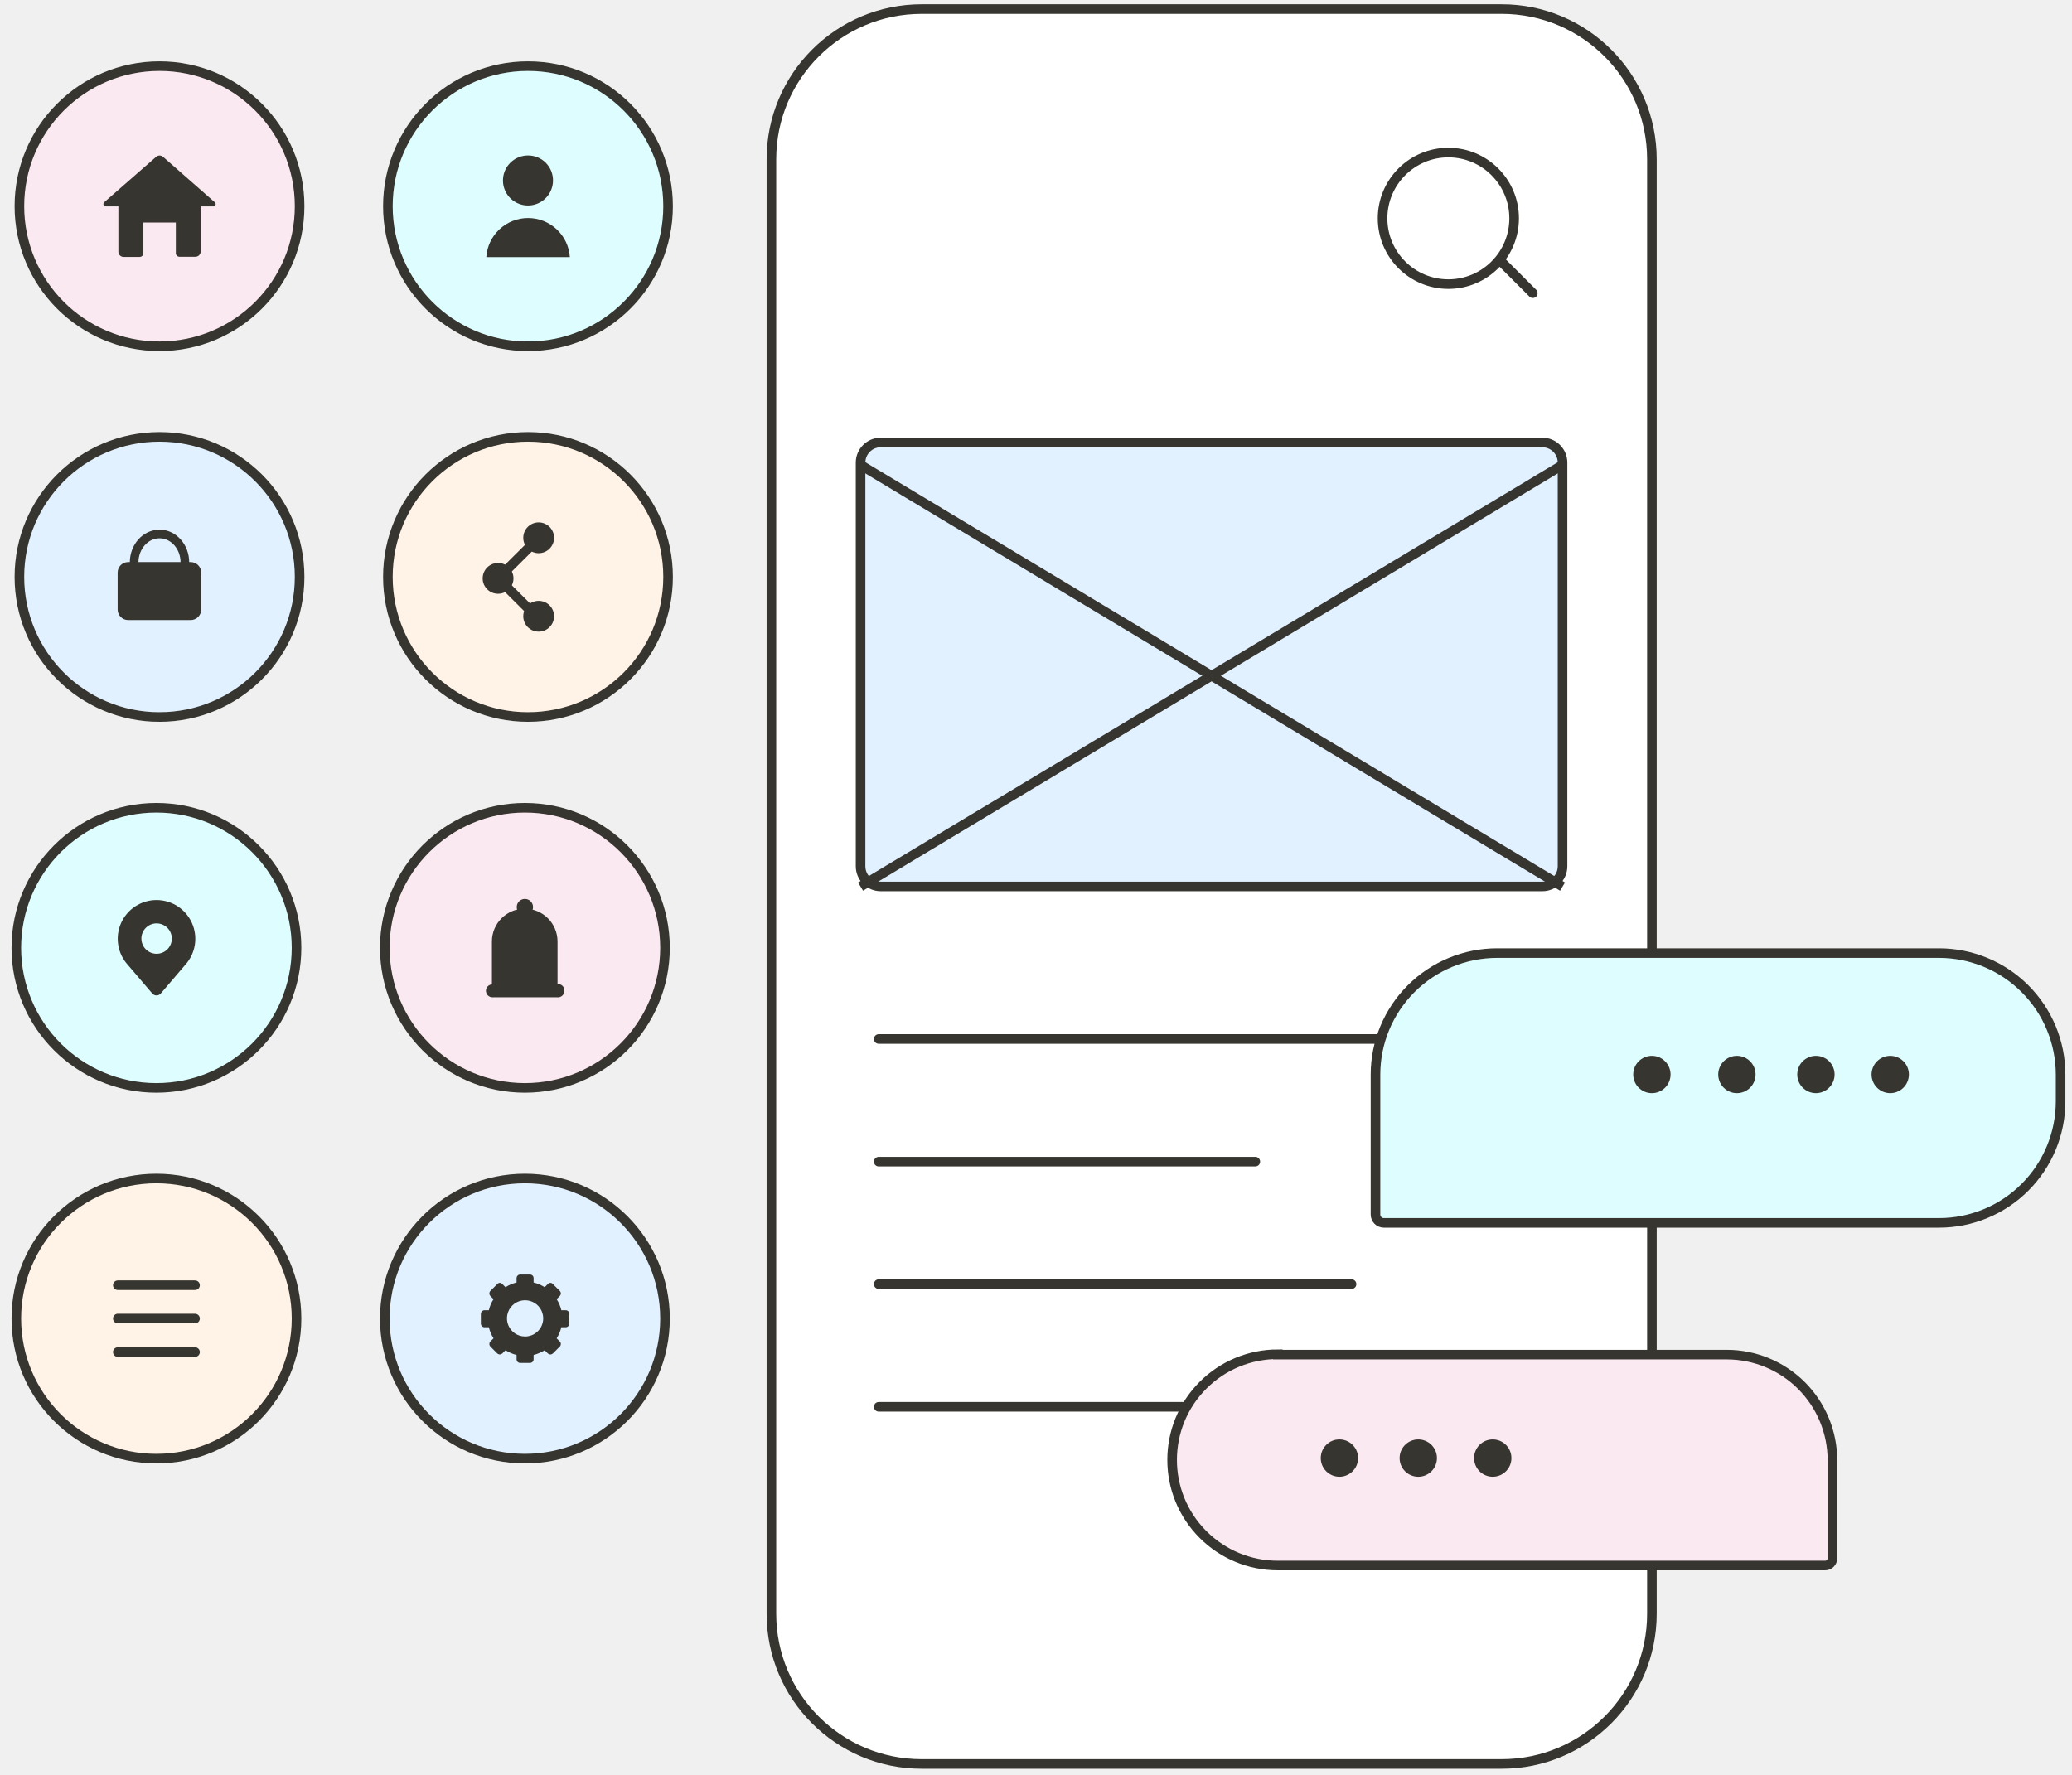
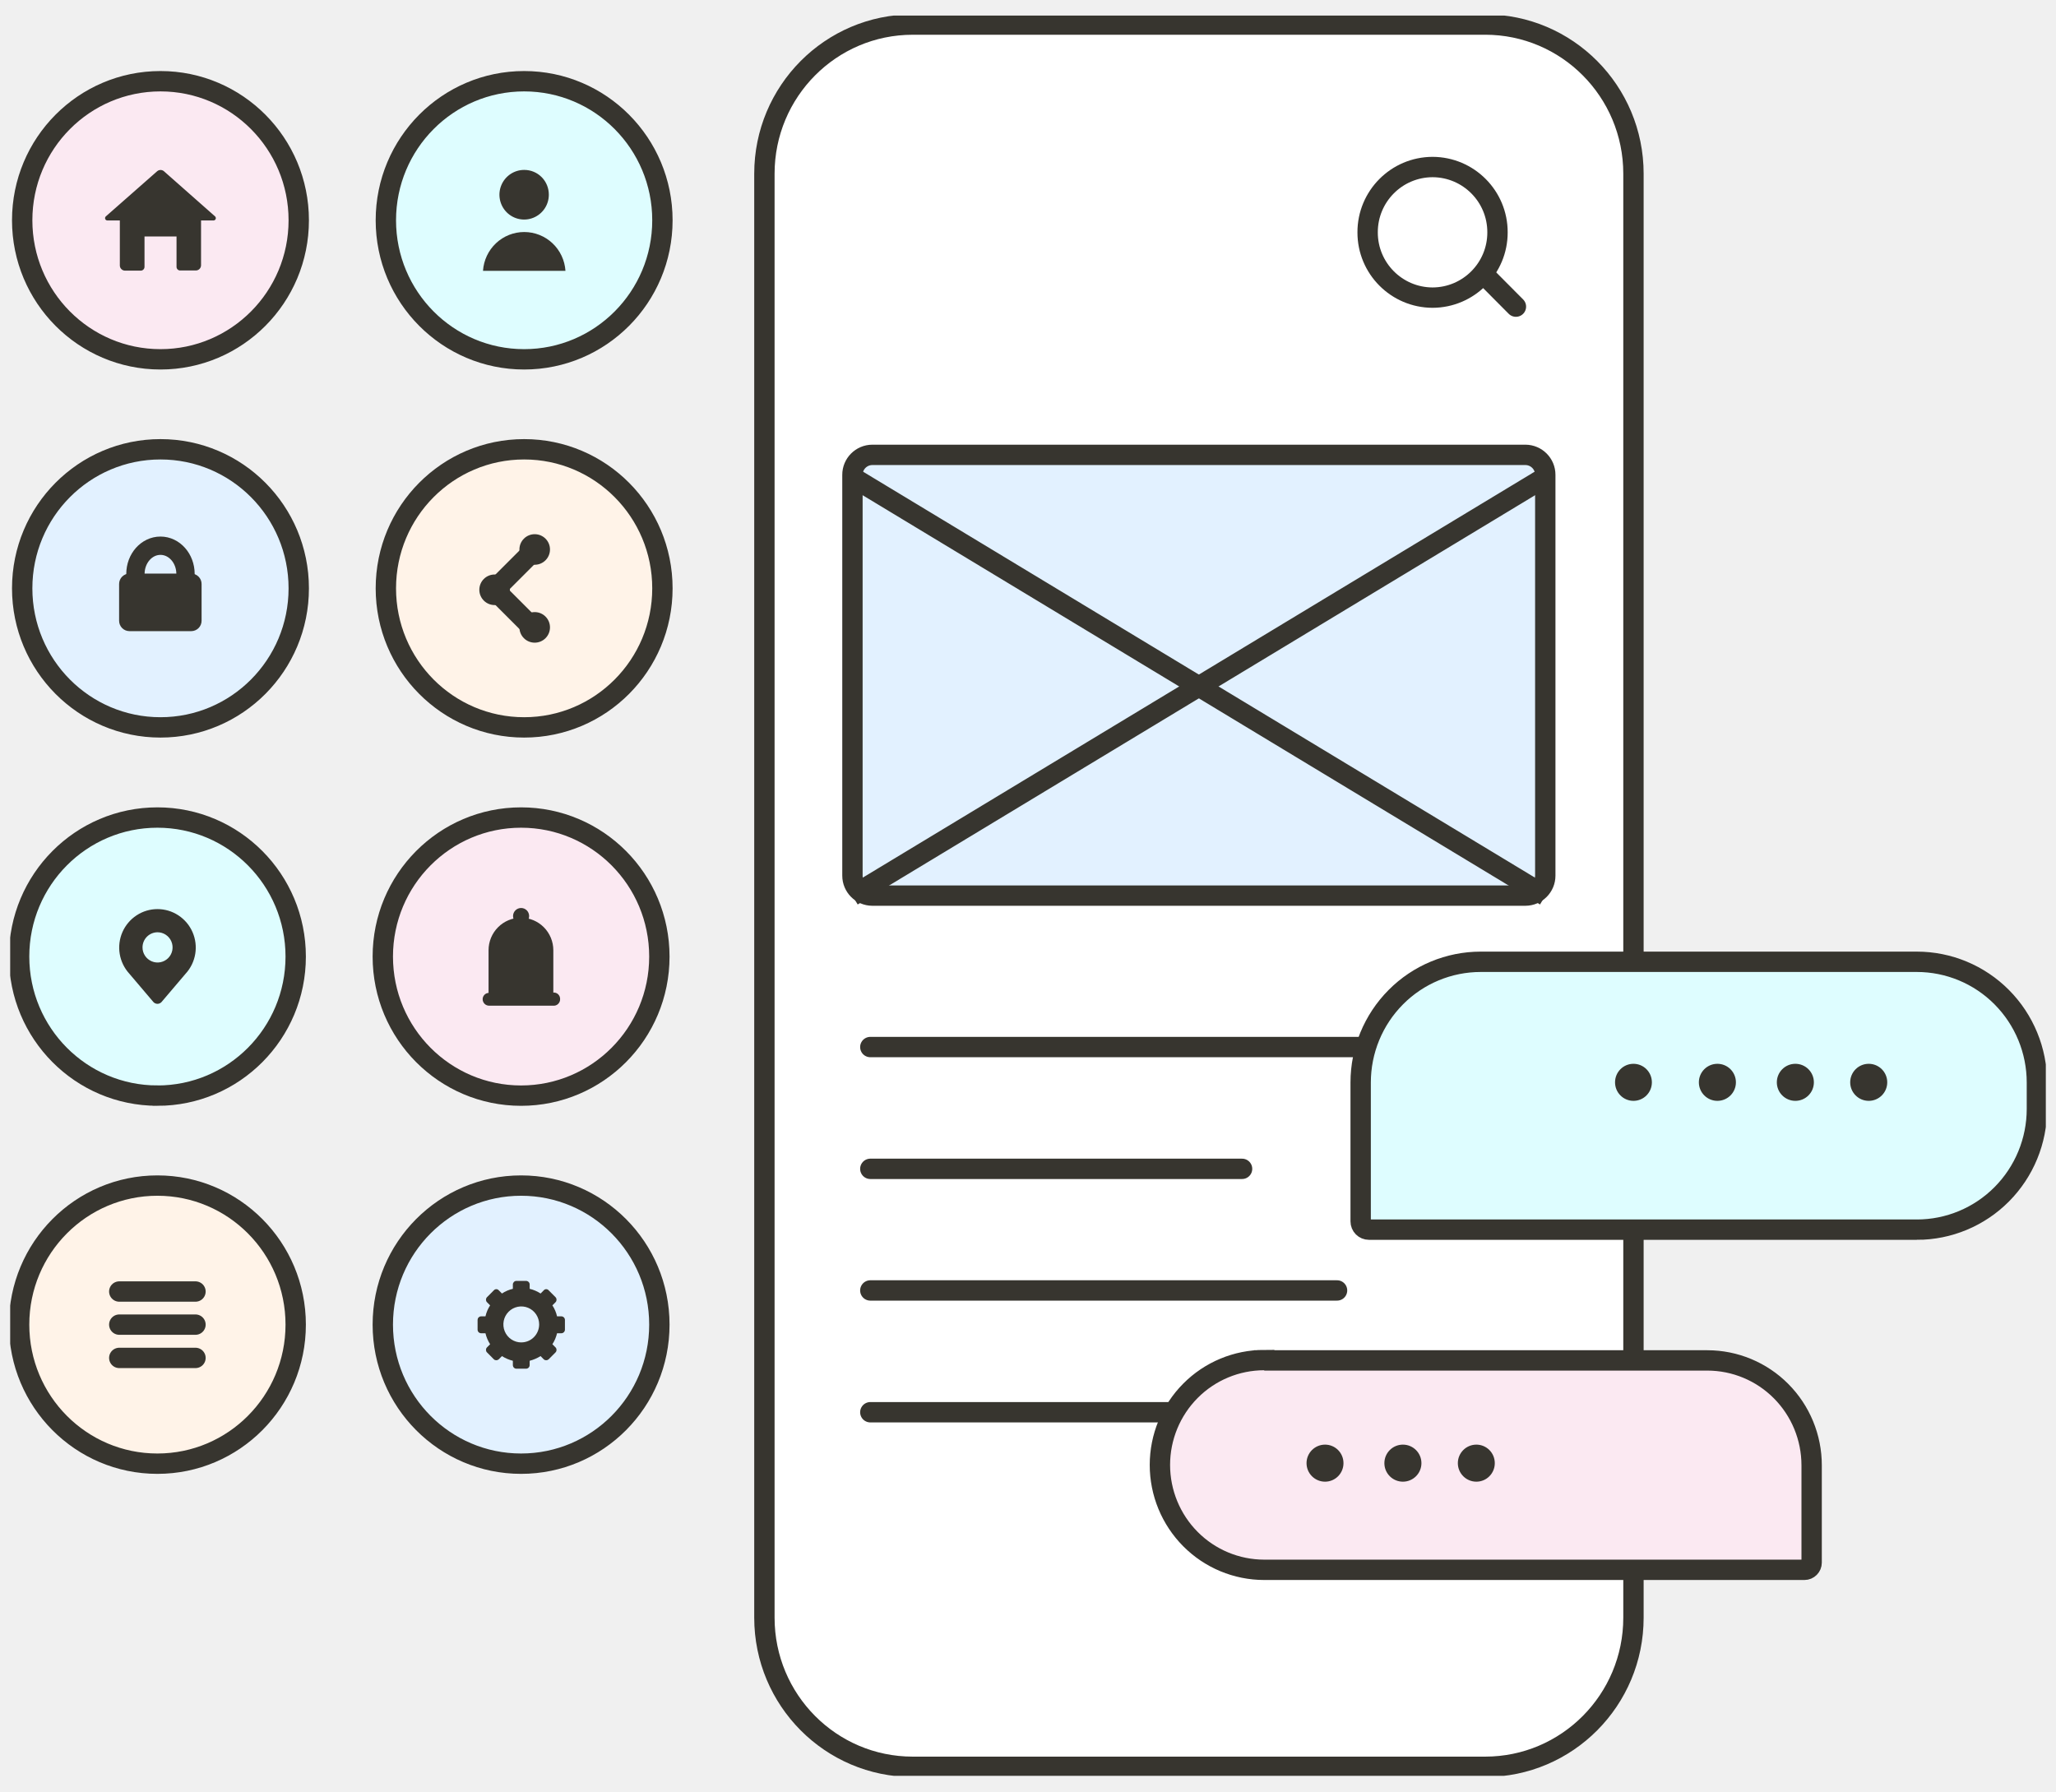
- <svg xmlns="http://www.w3.org/2000/svg" xmlns:xlink="http://www.w3.org/1999/xlink" width="216" height="185" fill="none">
+ <svg xmlns="http://www.w3.org/2000/svg" xmlns:xlink="http://www.w3.org/1999/xlink" width="101" height="88" fill="none">
  <style>.B{stroke-miterlimit:10}.C{stroke:#37352f}.D{fill:#e2f1ff}.E{fill:#fbe9f2}.F{fill:#37352f}.G{stroke-linecap:round}.H{stroke-linejoin:round}</style>
  <g clip-path="url(#A)">
    <g class="B C">
-       <path d="M156.542.945H96.08c-8.651 0-15.663 7.012-15.663 15.662v151.648c0 8.649 7.013 15.661 15.664 15.661h60.463c8.65 0 15.663-7.012 15.663-15.661V16.606c0-8.65-7.013-15.662-15.663-15.662z" fill="#fff" />
-       <path d="M160.793 46.135H91.809a2.1 2.1 0 0 0-2.097 2.097v42.092a2.1 2.1 0 0 0 2.097 2.097h68.984a2.1 2.1 0 0 0 2.097-2.097V48.232a2.1 2.1 0 0 0-2.097-2.097z" class="D" />
-       <path d="M89.712 92.439l73.178-43.962" />
-       <path d="M162.89 92.439L89.712 48.477" />
-       <path d="M16.628 36.103c8.066 0 14.605-6.538 14.605-14.604S24.694 6.896 16.628 6.896 2.022 13.434 2.022 21.499s6.539 14.604 14.605 14.604z" class="E" />
+       <path d="M72.958 1.207H44.836c-4.024 0-7.285 3.28-7.285 7.326v70.935c0 4.046 3.262 7.326 7.285 7.326h28.122c4.024 0 7.285-3.28 7.285-7.326V8.532c0-4.046-3.262-7.326-7.285-7.326z" fill="#fff" />
+       <path d="M74.936 22.345H42.851a.98.98 0 0 0-.975.981v19.689a.98.98 0 0 0 .975.981h32.085a.98.98 0 0 0 .975-.981V23.326a.98.98 0 0 0-.975-.981z" class="D" />
+       <path d="M41.875 44.004L75.911 23.44" />
+       <path d="M75.911 44.004L41.875 23.44" />
+       <path d="M7.883 17.652c3.752 0 6.793-3.058 6.793-6.831S11.635 3.99 7.883 3.99 1.09 7.048 1.09 10.821s3.041 6.831 6.793 6.831z" class="E" />
      <g fill="#defdff">
-         <path d="M55.041 36.103c8.066 0 14.605-6.538 14.605-14.604S63.107 6.896 55.041 6.896 40.436 13.434 40.436 21.5s6.539 14.604 14.606 14.604zm-38.734 77.326a14.61 14.61 0 0 0 14.605-14.604c0-8.065-6.539-14.604-14.605-14.604A14.61 14.61 0 0 0 1.701 98.825a14.61 14.61 0 0 0 14.605 14.604z" />
+         <path d="M25.748 17.652c3.752 0 6.793-3.058 6.793-6.831S29.5 3.99 25.748 3.99s-6.793 3.058-6.793 6.831 3.041 6.831 6.793 6.831zM7.733 53.823c3.752 0 6.793-3.058 6.793-6.831s-3.041-6.831-6.793-6.831-6.794 3.058-6.794 6.83 3.041 6.831 6.793 6.831z" />
      </g>
-       <path d="M54.72 113.429a14.61 14.61 0 0 0 14.605-14.604c0-8.065-6.539-14.604-14.605-14.604S40.114 90.76 40.114 98.825a14.61 14.61 0 0 0 14.605 14.604z" class="E" />
-       <path d="M16.628 74.756c8.066 0 14.605-6.538 14.605-14.604s-6.539-14.604-14.605-14.604S2.022 52.087 2.022 60.153s6.539 14.604 14.605 14.604z" class="D" />
+       <use xlink:href="#B" class="E" />
+       <path d="M7.883 35.733c3.752 0 6.793-3.058 6.793-6.831s-3.041-6.831-6.793-6.831-6.793 3.058-6.793 6.831 3.041 6.831 6.793 6.831z" class="D" />
      <g fill="#fff3e8">
-         <path d="M55.041 74.756c8.066 0 14.605-6.538 14.605-14.604s-6.539-14.604-14.605-14.604-14.605 6.538-14.605 14.604 6.539 14.604 14.606 14.604z" />
-         <use xlink:href="#B" />
+         <path d="M25.748 35.733c3.752 0 6.793-3.058 6.793-6.831s-3.041-6.831-6.793-6.831-6.793 3.058-6.793 6.831 3.041 6.831 6.793 6.831zM7.733 71.903c3.752 0 6.793-3.058 6.793-6.831s-3.041-6.831-6.793-6.831S.939 61.299.939 65.072s3.041 6.831 6.793 6.831z" />
      </g>
-       <path d="M54.72 152.082c8.066 0 14.605-6.538 14.605-14.604s-6.539-14.603-14.605-14.603-14.605 6.538-14.605 14.603 6.539 14.604 14.605 14.604z" class="D" />
+       <path d="M25.598 71.903c3.752 0 6.793-3.058 6.793-6.831s-3.041-6.831-6.793-6.831-6.793 3.058-6.793 6.831 3.041 6.831 6.793 6.831z" class="D" />
    </g>
    <g class="F">
-       <path d="M22.41 21.102l-5.423-4.761a.55.55 0 0 0-.699 0l-5.442 4.761c-.033.034-.055.077-.064.124s-.004.095.014.139a.24.24 0 0 0 .088.109c.04.027.085.042.133.044h1.323v4.742a.55.55 0 0 0 .548.529h1.663a.4.4 0 0 0 .281-.116c.075-.074.116-.175.116-.28V23.2h3.382v3.174c-.003.051.005.102.023.15a.37.37 0 0 0 .081.129.38.38 0 0 0 .274.117h1.682a.55.55 0 0 0 .529-.529v-4.723h1.342c.046-.005.09-.022.126-.051s.064-.066.08-.11.019-.09.009-.136-.032-.087-.064-.12zm35.238-2.285a2.6 2.6 0 0 1-.441 1.45c-.288.429-.696.763-1.173.96a2.61 2.61 0 0 1-1.509.145c-.506-.102-.971-.352-1.335-.719s-.611-.833-.709-1.34-.044-1.032.156-1.508a2.6 2.6 0 0 1 .969-1.166 2.61 2.61 0 0 1 1.454-.43 2.59 2.59 0 0 1 .995.199 2.57 2.57 0 0 1 .842.566c.24.243.431.53.56.846s.194.655.192.996zm1.757 7.991c-.073-1.105-.563-2.142-1.372-2.899s-1.875-1.178-2.983-1.178-2.174.421-2.983 1.178a4.36 4.36 0 0 0-1.372 2.899h8.71zm-.434 109.801h-.453a3.51 3.51 0 0 0-.491-1.152l.34-.34a.38.38 0 0 0 .099-.255c0-.095-.035-.186-.099-.255l-.737-.737c-.032-.036-.071-.065-.115-.085a.34.34 0 0 0-.28 0c-.044.02-.083.049-.115.085l-.34.34a3.65 3.65 0 0 0-1.153-.491v-.473a.38.38 0 0 0-.117-.255c-.07-.066-.164-.104-.261-.104H54.21a.38.38 0 0 0-.249.111c-.067.067-.106.155-.11.248v.473a3.49 3.49 0 0 0-1.152.491l-.34-.34c-.032-.036-.071-.065-.115-.085a.34.34 0 0 0-.28 0c-.044.02-.083.049-.115.085l-.737.737c-.064.069-.099.16-.099.255a.38.38 0 0 0 .099.255l.34.34a3.49 3.49 0 0 0-.491 1.152h-.472a.38.38 0 0 0-.359.359v1.039c0 .097.037.191.104.261a.38.38 0 0 0 .255.117h.472a3.68 3.68 0 0 0 .491 1.153l-.34.34c-.064.069-.099.16-.099.255a.38.38 0 0 0 .099.255l.737.736a.38.38 0 0 0 .255.1.38.38 0 0 0 .255-.1l.34-.34c.355.225.745.391 1.152.492v.453a.38.38 0 0 0 .359.378h1.039c.1 0 .196-.04.267-.111s.111-.167.111-.267v-.453c.407-.105.795-.271 1.153-.492l.34.34a.38.38 0 0 0 .255.1.38.38 0 0 0 .255-.1l.737-.736a.38.38 0 0 0 .099-.255c0-.095-.035-.186-.099-.255l-.34-.34a3.67 3.67 0 0 0 .491-1.153h.453c.1 0 .196-.04.267-.111s.111-.167.111-.267v-1.039a.38.38 0 0 0-.117-.255c-.07-.067-.164-.104-.261-.104zm-4.232 2.74a1.89 1.89 0 0 1-1.05-.319 1.88 1.88 0 0 1-.696-.848c-.143-.345-.181-.725-.108-1.091a1.9 1.9 0 0 1 .517-.968 1.89 1.89 0 0 1 .968-.517 1.9 1.9 0 0 1 1.092.108 1.89 1.89 0 0 1 .848.696c.208.31.318.676.318 1.049a1.89 1.89 0 0 1-.553 1.336c-.354.355-.835.554-1.336.554zM19.292 100.62c.532-.578.884-1.299 1.013-2.073a4.04 4.04 0 0 0-.286-2.289c-.316-.719-.834-1.331-1.491-1.76s-1.426-.658-2.211-.658-1.554.229-2.211.658a4.04 4.04 0 0 0-1.777 4.049 4.04 4.04 0 0 0 1.013 2.073l2.551 2.985a.61.61 0 0 0 .194.135c.073.032.152.047.231.047s.158-.016.231-.047.139-.078.194-.135l2.551-2.985zm-2.985-4.346c.315-.004.623.086.887.258a1.59 1.59 0 0 1 .593.708c.123.29.157.609.098.918s-.209.594-.43.817a1.59 1.59 0 0 1-2.447-.231 1.59 1.59 0 0 1-.269-.884c0-.418.165-.818.458-1.115s.692-.466 1.11-.471zm41.814 6.329v-4.439a3.42 3.42 0 1 0-6.84 0v4.477a.66.66 0 0 0-.623.661.68.68 0 0 0 .68.68h6.745c.099.012.199.001.293-.03a.69.69 0 0 0 .252-.152c.072-.069.128-.152.165-.245a.67.67 0 0 0 .046-.29.66.66 0 0 0-.213-.489.67.67 0 0 0-.505-.173z" />
-       <path d="M54.719 95.424a.85.85 0 1 0 0-1.7.85.85 0 1 0 0 1.7zm-34.841-36.82H13.36c-.605 0-1.096.491-1.096 1.096v3.854c0 .605.491 1.096 1.096 1.096h6.518c.605 0 1.096-.491 1.096-1.096V59.7c0-.605-.491-1.096-1.096-1.096z" />
+       <path d="M10.572 10.636L8.05 8.409c-.046-.038-.103-.059-.163-.059s-.117.021-.163.059l-2.531 2.227c-.015.016-.026.036-.03.058a.12.12 0 0 0 .006.065c.008.021.023.038.041.051s.04.02.062.02h.615v2.218c.002.066.03.129.078.175s.111.072.177.072h.773c.049 0 .096-.02.13-.054s.054-.082.054-.131v-1.493h1.573v1.485c-.001.024.002.048.011.07s.021.043.037.06.036.031.058.041.046.014.069.014h.782c.065-.002.126-.029.172-.075a.26.26 0 0 0 .075-.173V10.83h.624a.11.11 0 0 0 .059-.024c.017-.014.03-.031.037-.051s.009-.042.004-.063-.015-.041-.03-.056zm16.389-1.07c0 .242-.071.478-.205.678a1.22 1.22 0 0 1-.546.449c-.222.092-.466.116-.702.068a1.21 1.21 0 0 1-.621-.336 1.22 1.22 0 0 1-.33-.627c-.046-.237-.021-.483.073-.705a1.22 1.22 0 0 1 .451-.545 1.21 1.21 0 0 1 .676-.201 1.2 1.2 0 0 1 .463.093c.147.061.28.151.392.265a1.21 1.21 0 0 1 .26.396 1.22 1.22 0 0 1 .089.466zm.817 3.739c-.034-.517-.262-1.002-.638-1.356s-.872-.551-1.388-.551a2.02 2.02 0 0 0-1.387.551c-.376.354-.604.839-.638 1.356h4.051zm-.202 51.36h-.211a1.63 1.63 0 0 0-.229-.539l.158-.159c.03-.032.046-.075.046-.119s-.016-.087-.046-.119l-.343-.345c-.015-.017-.033-.03-.054-.04a.15.15 0 0 0-.065-.014c-.022 0-.045.005-.065.014s-.039.023-.053.04l-.158.159a1.7 1.7 0 0 0-.536-.23v-.221c-.002-.045-.022-.088-.055-.119s-.076-.049-.121-.049h-.483c-.044.002-.085.02-.116.052s-.049.072-.051.116v.221a1.62 1.62 0 0 0-.536.23l-.158-.159c-.015-.017-.033-.03-.054-.04a.15.15 0 0 0-.065-.014c-.022 0-.045.005-.065.014s-.039.023-.054.04l-.343.345c-.03.033-.046.075-.046.119s.016.087.046.119l.158.159a1.65 1.65 0 0 0-.229.539h-.22c-.044.002-.085.021-.116.052s-.049.073-.051.116v.486c0 .045.017.089.048.122a.18.18 0 0 0 .119.055h.22a1.72 1.72 0 0 0 .229.539l-.158.159c-.03.033-.046.075-.046.119s.016.087.046.119l.343.345c.032.03.075.046.119.046a.18.18 0 0 0 .119-.046l.158-.159a1.82 1.82 0 0 0 .536.23v.212c0 .045.017.089.048.122s.074.053.119.055h.483c.047 0 .091-.019.124-.052s.051-.078.051-.125v-.212a1.93 1.93 0 0 0 .536-.23l.158.159c.032.03.075.046.119.046a.18.18 0 0 0 .119-.046l.343-.345c.03-.033.046-.075.046-.119s-.016-.087-.046-.119l-.158-.159a1.72 1.72 0 0 0 .229-.539h.211c.047 0 .091-.019.124-.052s.052-.078.052-.125v-.486c-.002-.045-.022-.088-.055-.119s-.076-.049-.121-.049zm-1.969 1.281c-.174 0-.344-.052-.488-.149a.88.88 0 0 1-.324-.397.89.89 0 0 1-.05-.511c.034-.171.118-.329.241-.452a.88.88 0 0 1 .45-.242c.171-.034.347-.017.508.05a.88.88 0 0 1 .394.325c.097.145.148.316.148.491a.89.89 0 0 1-.257.625c-.164.166-.388.259-.621.259zM9.12 47.831c.247-.27.411-.607.471-.97a1.9 1.9 0 0 0-.133-1.071 1.89 1.89 0 0 0-.694-.823 1.87 1.87 0 0 0-2.056 0 1.89 1.89 0 0 0-.694.823 1.9 1.9 0 0 0-.133 1.071c.06.362.224.699.471.97l1.186 1.396a.27.27 0 0 0 .305.063.27.27 0 0 0 .09-.063l1.186-1.396zm-1.389-2.033a.73.73 0 0 1 .412.121.74.74 0 0 1 .276.331c.057.136.073.285.046.43s-.097.278-.2.382-.234.176-.378.206a.73.73 0 0 1-.428-.041.74.74 0 0 1-.458-.686.75.75 0 0 1 .213-.522.74.74 0 0 1 .516-.221zm19.451 2.961v-2.077c0-.424-.168-.831-.466-1.131s-.703-.468-1.125-.468-.826.168-1.125.468A1.6 1.6 0 0 0 24 46.682v2.094c-.078.005-.152.039-.206.097a.31.31 0 0 0-.084.213.32.32 0 0 0 .093.225c.059.06.14.093.224.093h3.137a.33.33 0 0 0 .136-.014.3.3 0 0 0 .117-.071.33.33 0 0 0 .077-.114.32.32 0 0 0 .021-.136c0-.043-.009-.085-.026-.125a.31.31 0 0 0-.182-.169c-.04-.014-.083-.019-.126-.016z" />
+       <path d="M25.599 45.401c.218 0 .395-.178.395-.398s-.177-.398-.395-.398-.396.178-.396.398.177.398.396.398zM9.393 28.177H6.361a.51.51 0 0 0-.51.513v1.803a.51.51 0 0 0 .51.512h3.032a.51.51 0 0 0 .51-.512V28.69a.51.51 0 0 0-.51-.513z" />
    </g>
-     <path d="M16.629 61.607c1.461 0 2.645-1.328 2.645-2.966s-1.184-2.966-2.645-2.966-2.645 1.328-2.645 2.966 1.184 2.966 2.645 2.966z" stroke-width=".9" class="B C" />
+     <path d="M7.883 29.582c.68 0 1.23-.621 1.23-1.387s-.551-1.387-1.23-1.387-1.23.621-1.23 1.387.551 1.387 1.23 1.387z" stroke-width=".9" class="B C" />
    <g class="F">
-       <use xlink:href="#C" />
-       <path d="M56.155 65.858c.887 0 1.606-.719 1.606-1.606s-.719-1.606-1.606-1.606-1.606.719-1.606 1.606.719 1.606 1.606 1.606zm-4.232-3.948c.887 0 1.606-.719 1.606-1.606s-.719-1.606-1.606-1.606-1.606.719-1.606 1.606.719 1.606 1.606 1.606z" />
+       <path d="M26.267 27.744a.751.751 0 1 0 0-1.502.751.751 0 1 0 0 1.502zm0 3.827a.751.751 0 1 0 0-1.502.751.751 0 1 0 0 1.502zm-1.969-1.847a.751.751 0 1 0 0-1.502.751.751 0 1 0 0 1.502z" />
    </g>
    <g class="C">
      <g class="B">
-         <path d="M51.923 60.304l3.798-3.778m-3.798 3.778l3.798 3.778" />
+         <path d="M24.297 28.973l1.766-1.767m-1.766 1.766l1.766 1.767" />
      </g>
      <g class="G H">
-         <path d="M12.282 134.002h8.049m-8.049 3.476h8.049" />
-         <path d="M12.282 140.973h8.049m71.271-32.645h62.635m-62.635 12.79h39.262m-39.262 12.771h49.295m-49.295 12.79h49.295" />
+         <path d="M5.859 63.446h3.744m-3.744 1.626h3.744" />
+         <path d="M5.859 66.707h3.744m33.151-15.271h29.133m-29.133 5.983h18.262m-18.262 5.974h22.928m-22.928 5.983h22.928" />
      </g>
-       <path d="M150.987 29.623a6.86 6.86 0 0 0 6.858-6.858 6.86 6.86 0 0 0-6.858-6.858 6.86 6.86 0 0 0-6.859 6.858 6.86 6.86 0 0 0 6.859 6.858z" class="B" />
-       <path d="M156.599 27.375l3.193 3.193" class="G H" />
+       <path d="M70.374 14.621a3.2 3.2 0 0 0 3.19-3.208 3.2 3.2 0 0 0-3.19-3.208 3.2 3.2 0 0 0-3.19 3.208 3.2 3.2 0 0 0 3.19 3.208z" class="B" />
+       <path d="M72.984 13.57l1.485 1.493" class="G H" />
      <g class="B">
-         <path d="M133.207 141.238h46.801c2.922 0 5.724 1.16 7.79 3.226s3.226 4.867 3.226 7.788v10.221a.76.76 0 0 1-.221.534c-.142.142-.334.221-.535.221h-57.061c-2.922 0-5.723-1.16-7.789-3.226a11.01 11.01 0 0 1 0-15.576c2.066-2.066 4.867-3.226 7.789-3.226v.038z" class="E" />
-         <path d="M202.134 127.503h-57.873a.87.87 0 0 1-.87-.869v-14.585c0-3.362 1.336-6.586 3.714-8.963s5.602-3.713 8.965-3.713h46.064c3.363 0 6.588 1.335 8.965 3.713s3.714 5.601 3.713 8.963v2.778a12.67 12.67 0 0 1-3.713 8.963c-2.377 2.378-5.602 3.713-8.965 3.713z" fill="#defdff" />
+         <path d="M62.104 66.83h21.768a5.11 5.11 0 0 1 3.623 1.509c.961.966 1.501 2.277 1.501 3.643v4.781c0 .094-.037.184-.103.25a.35.35 0 0 1-.249.104h-26.54a5.11 5.11 0 0 1-3.623-1.509c-.961-.966-1.501-2.277-1.501-3.643s.54-2.677 1.501-3.643a5.11 5.11 0 0 1 3.623-1.509v.018z" class="E" />
+         <path d="M94.164 60.406H67.246c-.107 0-.21-.043-.286-.119s-.118-.18-.118-.287v-6.822c0-1.573.621-3.081 1.727-4.193a5.88 5.88 0 0 1 4.17-1.737h21.425a5.88 5.88 0 0 1 4.17 1.737c1.106 1.112 1.728 2.62 1.728 4.193v1.299c0 1.573-.622 3.081-1.728 4.193a5.88 5.88 0 0 1-4.17 1.737z" fill="#defdff" />
      </g>
    </g>
    <g class="F">
-       <use xlink:href="#D" />
-       <path d="M147.85 153.971c1.075 0 1.947-.871 1.947-1.946a1.95 1.95 0 0 0-1.947-1.946 1.95 1.95 0 0 0-1.946 1.946c0 1.075.872 1.946 1.946 1.946zm7.765 0c1.075 0 1.946-.871 1.946-1.946s-.871-1.946-1.946-1.946-1.946.872-1.946 1.946.871 1.946 1.946 1.946z" />
-       <use xlink:href="#E" />
-       <path d="M172.205 113.977c1.075 0 1.946-.872 1.946-1.946s-.871-1.946-1.946-1.946-1.946.871-1.946 1.946.871 1.946 1.946 1.946z" />
-       <use xlink:href="#F" />
-       <path d="M197.052 113.977a1.95 1.95 0 0 0 1.946-1.946c0-1.075-.872-1.946-1.946-1.946s-1.947.871-1.947 1.946a1.95 1.95 0 0 0 1.947 1.946z" />
+       <path d="M65.093 72.787c.5 0 .905-.407.905-.91s-.405-.91-.905-.91a.91.91 0 1 0 0 1.82zm3.824 0a.91.91 0 1 0 0-1.82.91.91 0 1 0 0 1.82zm3.609 0c.5 0 .905-.407.905-.91s-.405-.91-.905-.91a.91.91 0 1 0 0 1.82zm11.84-18.708a.91.91 0 1 0 0-1.82.91.91 0 1 0 0 1.82zm-4.123 0c.5 0 .905-.407.905-.91s-.405-.91-.905-.91-.905.407-.905.91.405.91.905.91zm7.953 0a.91.91 0 1 0 0-1.82.91.91 0 1 0 0 1.82zm3.604 0a.91.91 0 1 0 0-1.82.91.91 0 1 0 0 1.82z" />
    </g>
  </g>
  <defs>
    <clipPath id="A">
-       <path fill="#fff" transform="translate(.757)" d="M0 0h215v184.86H0z" />
+       <path fill="#fff" transform="translate(.5 .765)" d="M0 0h100v86.471H0z" />
    </clipPath>
-     <path id="B" d="M16.307 152.082c8.066 0 14.605-6.538 14.605-14.604s-6.539-14.603-14.605-14.603-14.605 6.538-14.605 14.603 6.539 14.604 14.605 14.604z" />
-     <path id="C" d="M56.155 57.678c.887 0 1.606-.719 1.606-1.606s-.719-1.606-1.606-1.606-1.606.719-1.606 1.606.719 1.606 1.606 1.606z" />
-     <path id="D" d="M139.631 153.971c1.075 0 1.946-.871 1.946-1.946s-.871-1.946-1.946-1.946-1.946.872-1.946 1.946.871 1.946 1.946 1.946z" />
-     <path id="E" d="M181.067 113.977c1.075 0 1.946-.872 1.946-1.946s-.871-1.946-1.946-1.946-1.946.871-1.946 1.946.871 1.946 1.946 1.946z" />
-     <path id="F" d="M189.305 113.977a1.95 1.95 0 0 0 1.946-1.946c0-1.075-.872-1.946-1.946-1.946s-1.947.871-1.947 1.946a1.95 1.95 0 0 0 1.947 1.946z" />
+     <path id="B" d="M25.598 53.823c3.752 0 6.793-3.058 6.793-6.831s-3.041-6.831-6.793-6.831-6.793 3.058-6.793 6.831 3.041 6.831 6.793 6.831z" />
  </defs>
</svg>
